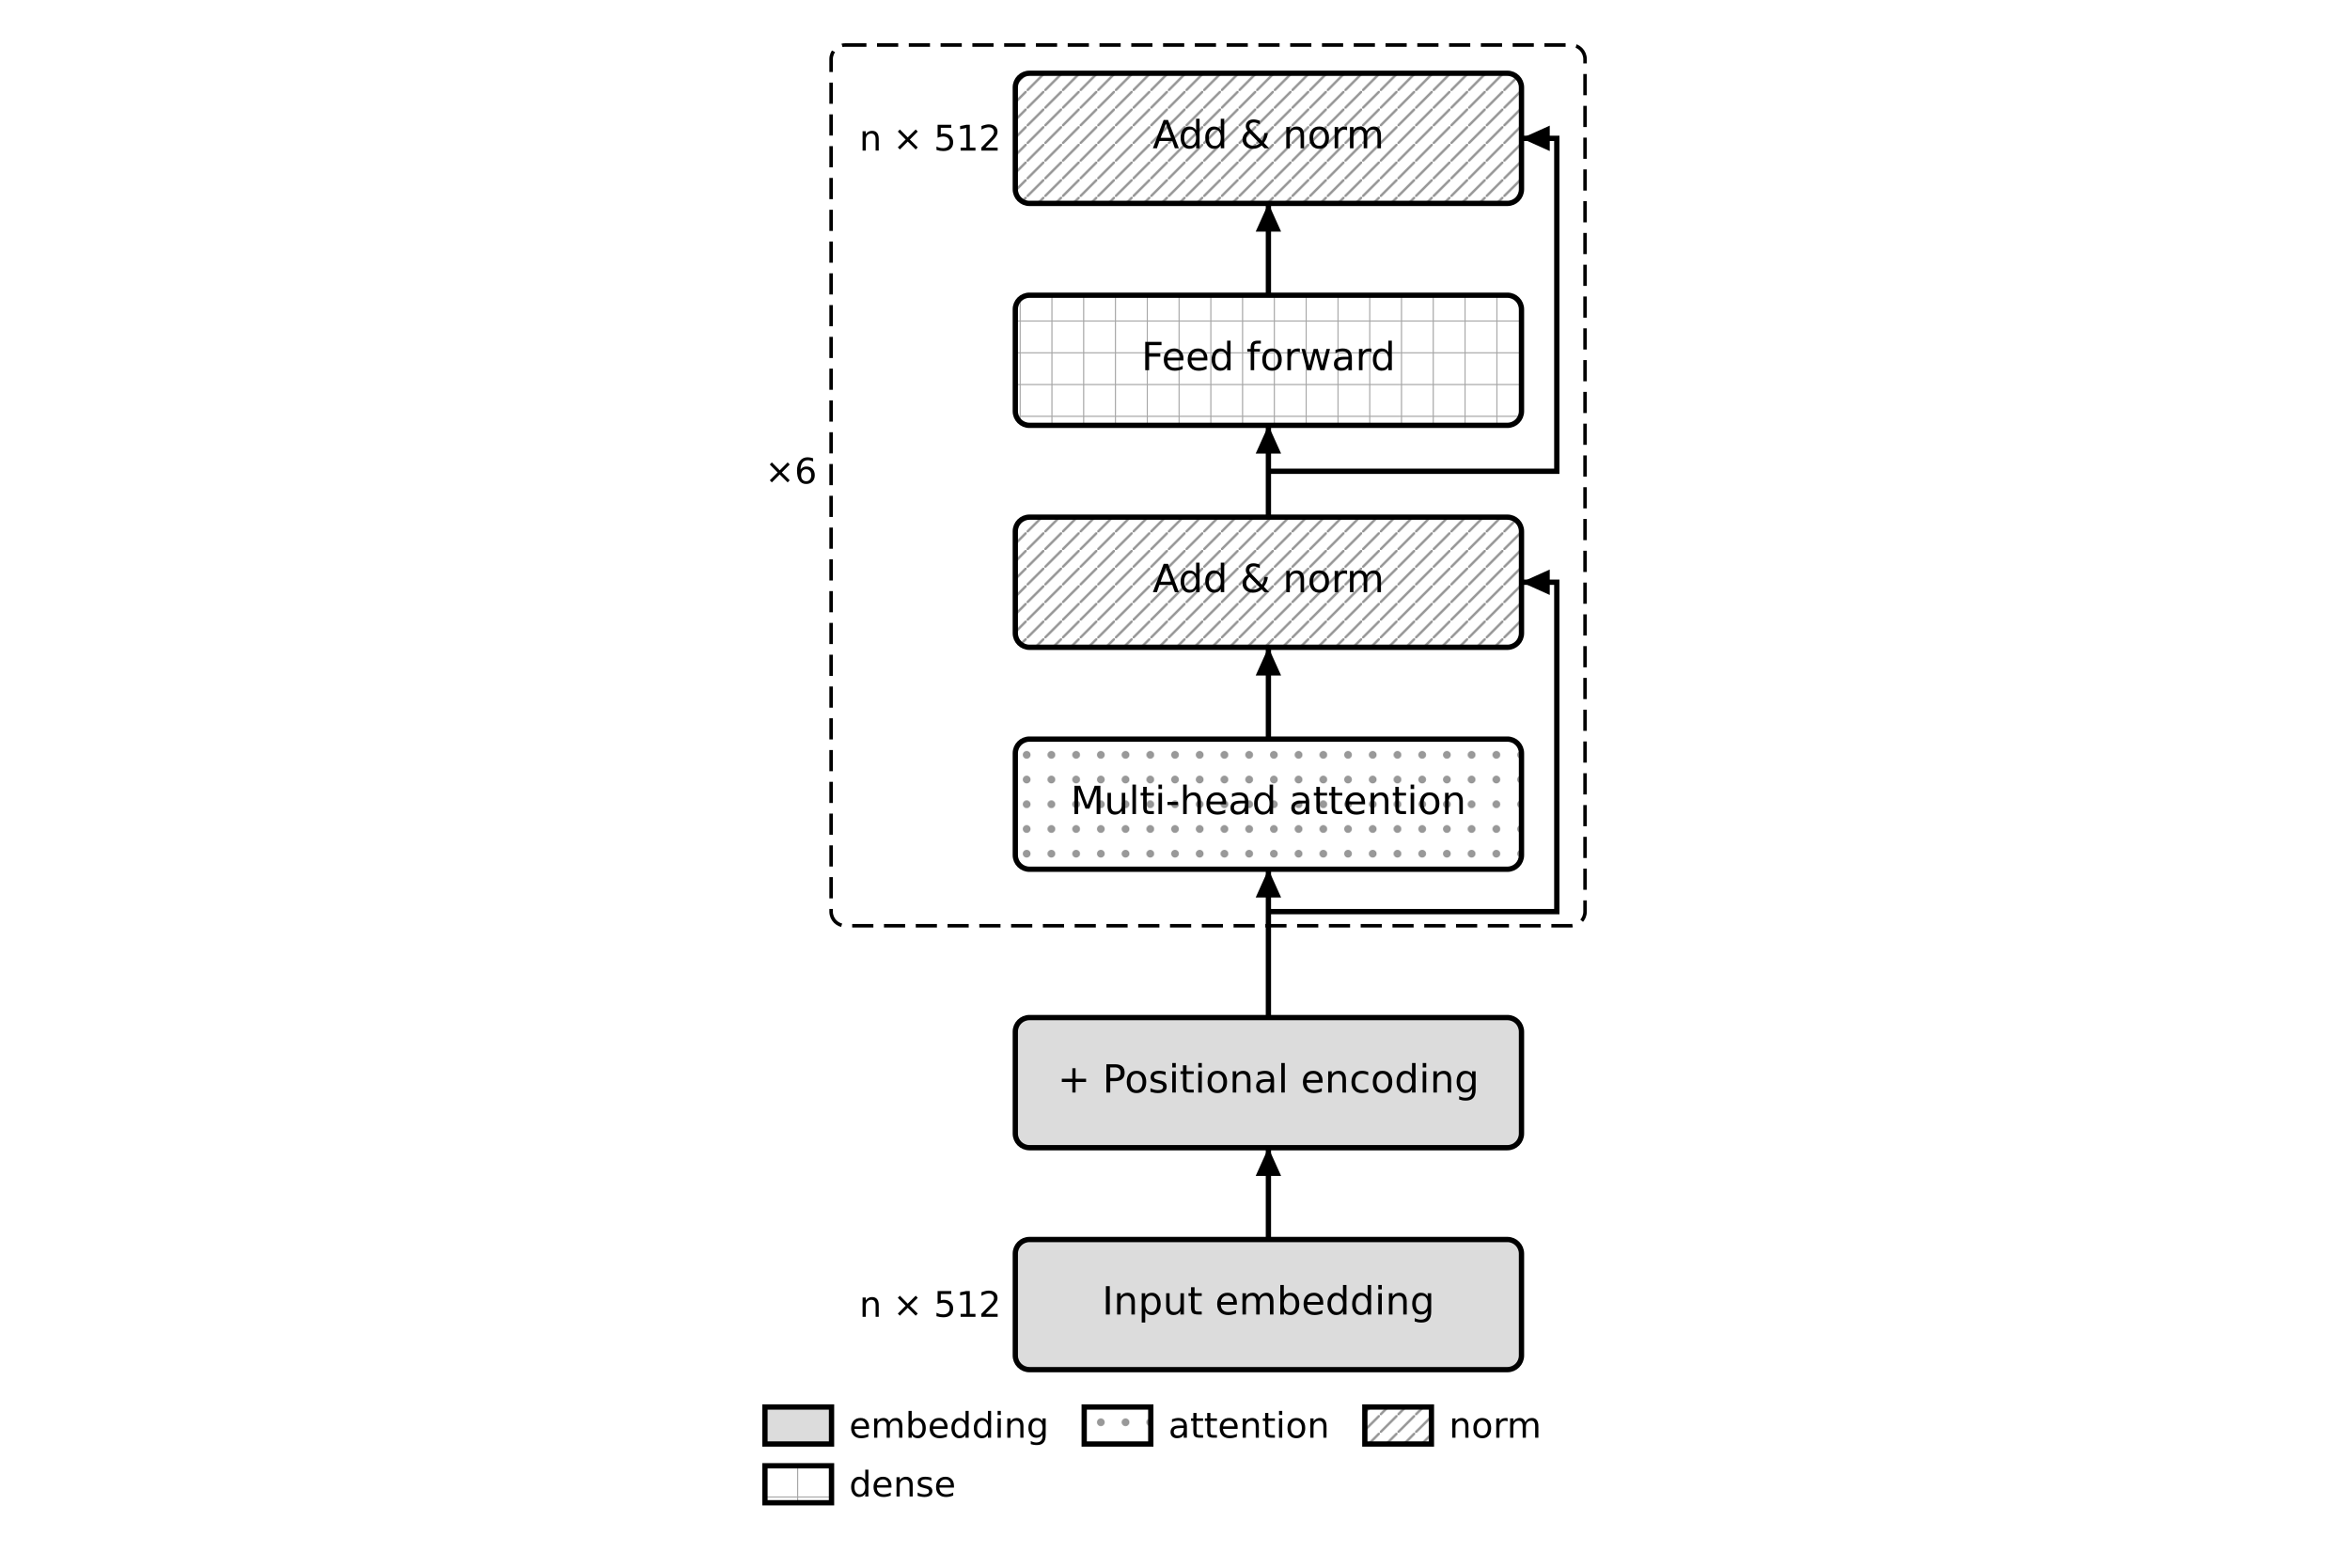
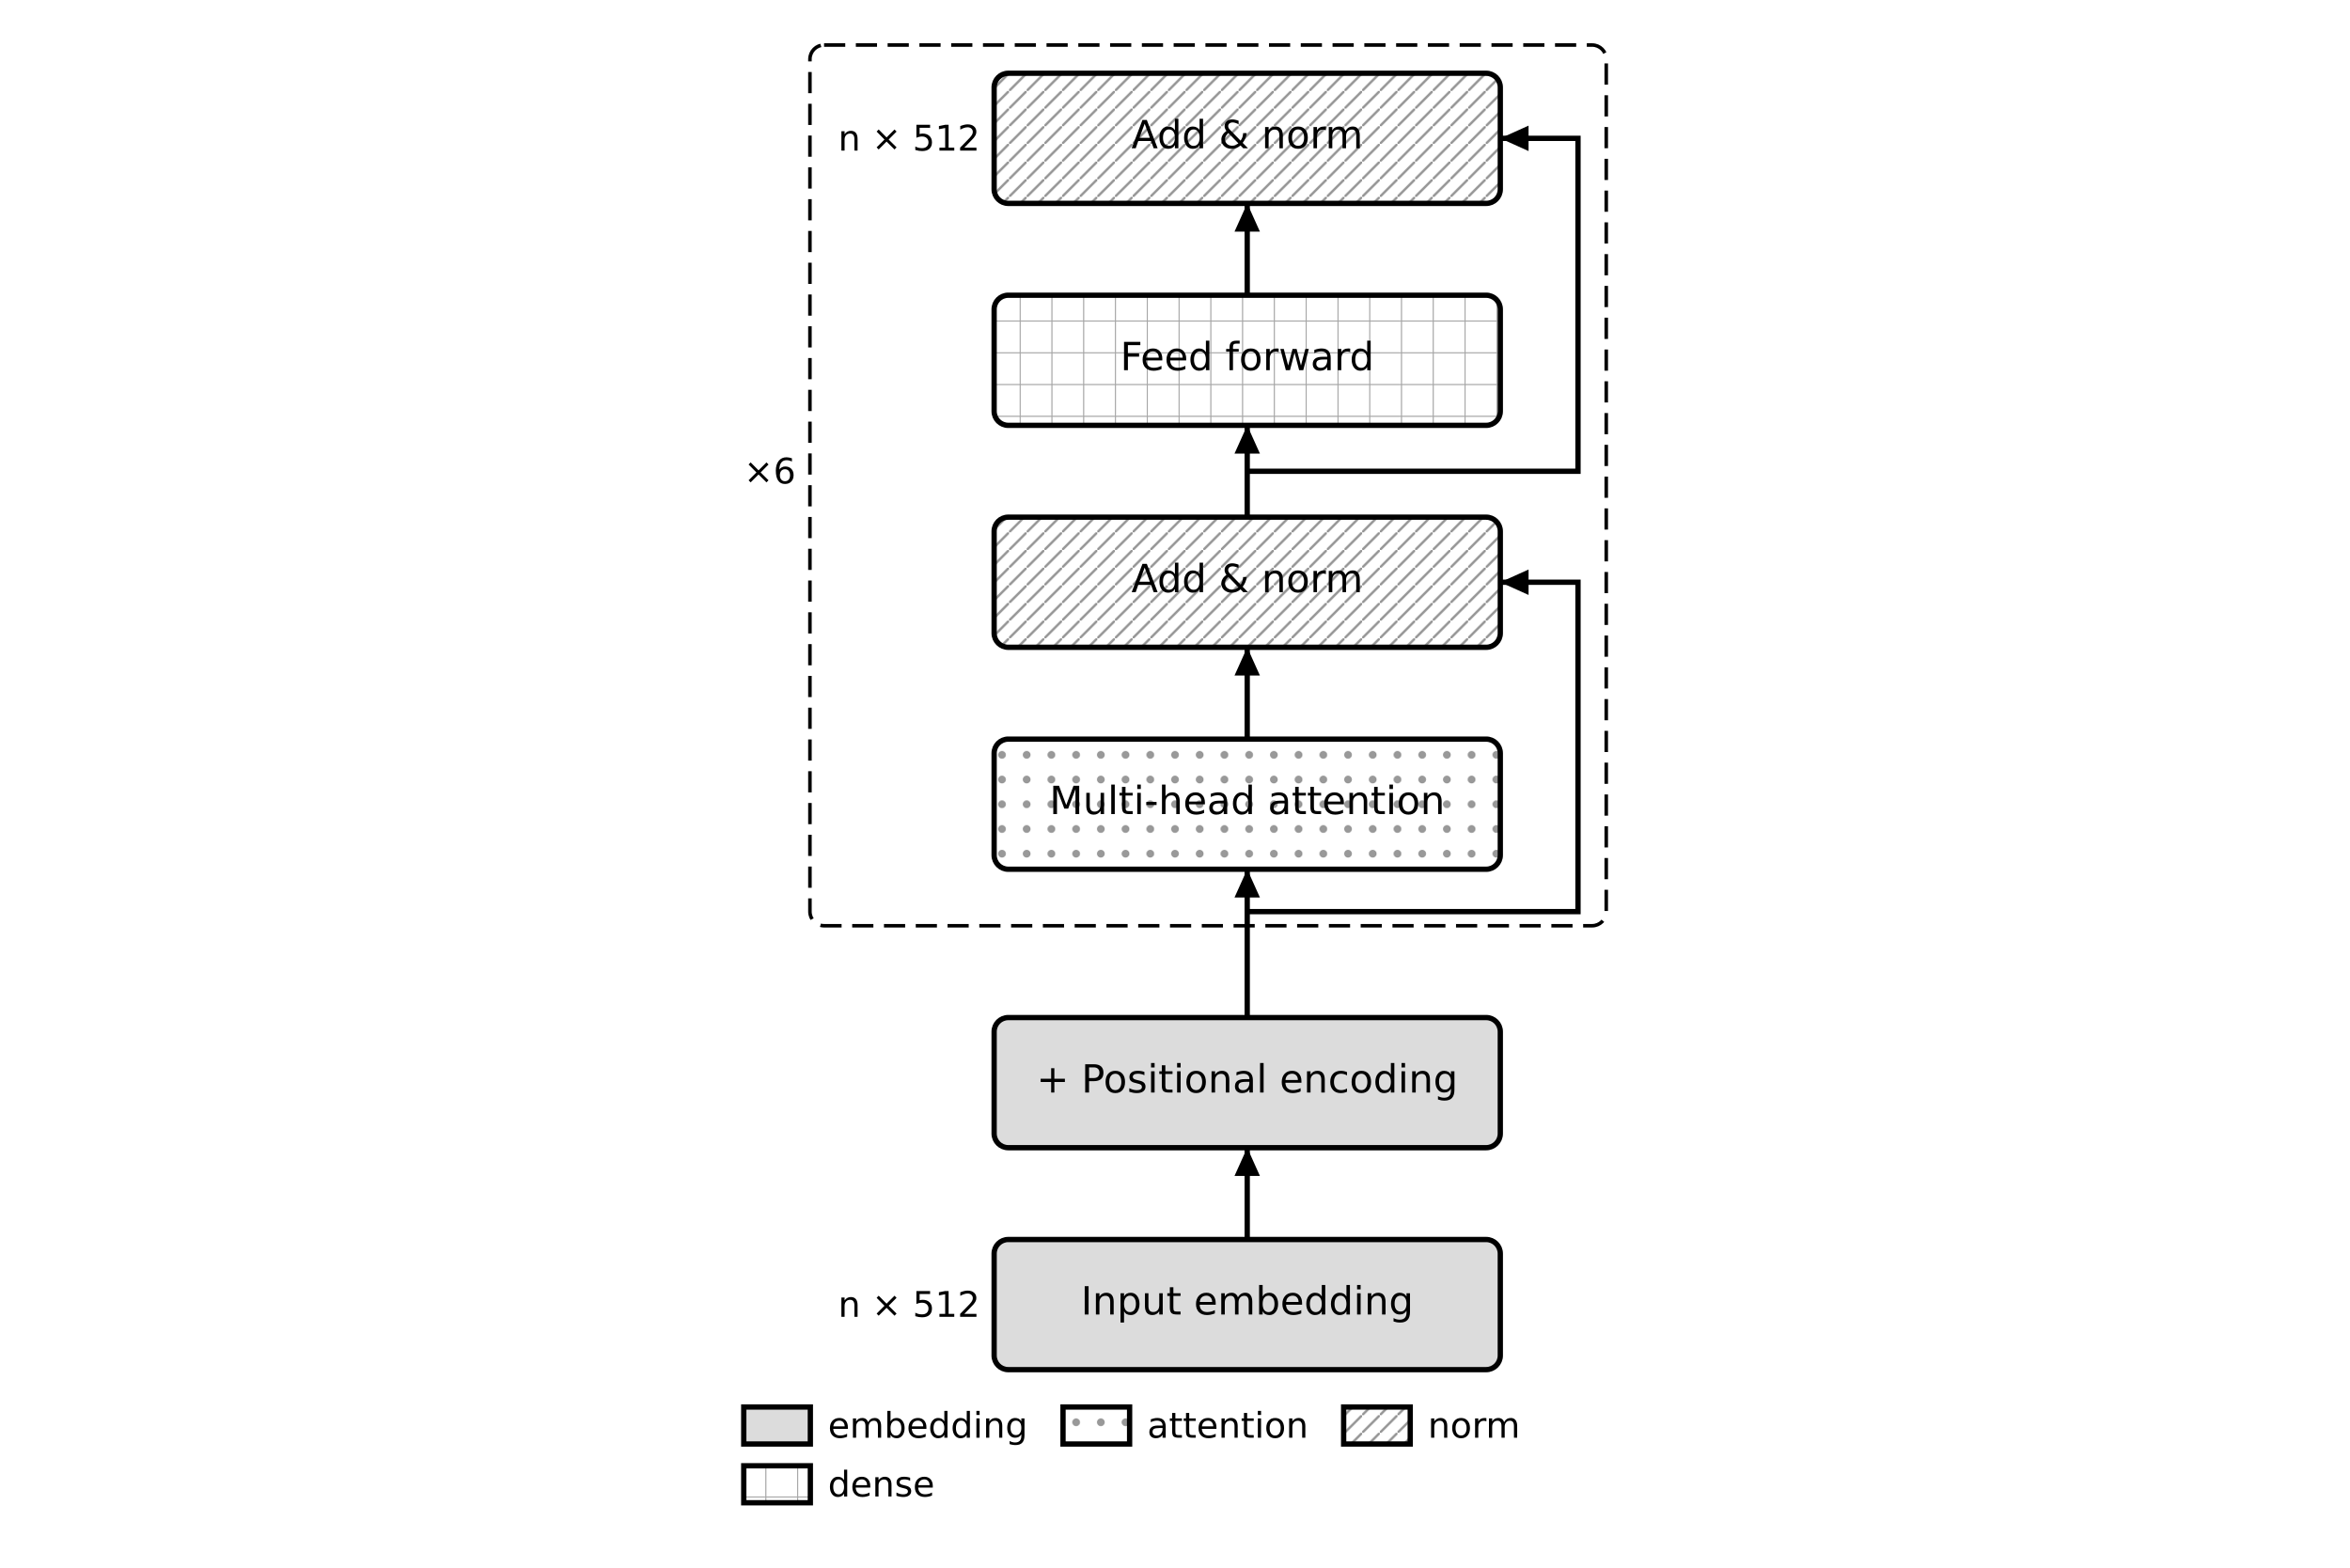
- <svg xmlns="http://www.w3.org/2000/svg" viewBox="-0.75 -0.75 665.5 443.881" role="img" aria-labelledby="ds775300e4f9-title ds775300e4f9-desc">
+ <svg xmlns="http://www.w3.org/2000/svg" viewBox="-0.75 -0.75 665.5 443.881" role="img" aria-labelledby="dse980c5a461-title dse980c5a461-desc">
  <defs>
-     <pattern id="ds775300e4f9-dots" width="7" height="7" patternUnits="userSpaceOnUse">
+     <pattern id="dse980c5a461-dots" width="7" height="7" patternUnits="userSpaceOnUse">
      <circle cx="3" cy="3" r="1.1" fill="currentColor" fill-opacity="0.4" />
    </pattern>
-     <pattern id="ds775300e4f9-grid" width="9" height="9" patternUnits="userSpaceOnUse">
+     <pattern id="dse980c5a461-grid" width="9" height="9" patternUnits="userSpaceOnUse">
      <path d="M 0 0 L 0 9 M 0 0 L 9 0" stroke="currentColor" stroke-width="0.6" stroke-opacity="0.35" />
    </pattern>
-     <pattern id="ds775300e4f9-hatch" width="5" height="5" patternUnits="userSpaceOnUse">
+     <pattern id="dse980c5a461-hatch" width="5" height="5" patternUnits="userSpaceOnUse">
      <path d="M 0 5 L 5 0" stroke="currentColor" stroke-width="0.7" stroke-opacity="0.4" />
    </pattern>
  </defs>
-   <rect x="234.617" y="12" width="213.507" height="249.4" rx="4" fill="none" stroke="currentColor" stroke-width="1" stroke-dasharray="6 3" />
-   <path d="M 358.451 350.25 L 358.451 324.25" fill="none" stroke="currentColor" stroke-width="1.5" />
-   <polygon points="358.451,324.25 362.051,332.25 354.851,332.25" fill="currentColor" stroke="none" />
-   <path d="M 358.451 287.4 L 358.451 245.4" fill="none" stroke="currentColor" stroke-width="1.5" />
-   <polygon points="358.451,245.4 362.051,253.4 354.851,253.4" fill="currentColor" stroke="none" />
-   <path d="M 358.451 208.55 L 358.451 182.55" fill="none" stroke="currentColor" stroke-width="1.5" />
-   <polygon points="358.451,182.55 362.051,190.55 354.851,190.55" fill="currentColor" stroke="none" />
-   <path d="M 358.451 145.7 L 358.451 119.7" fill="none" stroke="currentColor" stroke-width="1.5" />
-   <polygon points="358.451,119.7 362.051,127.7 354.851,127.7" fill="currentColor" stroke="none" />
-   <path d="M 358.451 82.85 L 358.451 56.85" fill="none" stroke="currentColor" stroke-width="1.5" />
-   <polygon points="358.451,56.85 362.051,64.85 354.851,64.85" fill="currentColor" stroke="none" />
-   <path d="M 358.451 257.4 L 440.124 257.4 L 440.124 164.125 L 430.124 164.125" fill="none" stroke="currentColor" stroke-width="1.5" />
-   <polygon points="430.124,164.125 438.124,160.525 438.124,167.725" fill="currentColor" stroke="none" />
-   <path d="M 358.451 132.7 L 440.124 132.7 L 440.124 38.425 L 430.124 38.425" fill="none" stroke="currentColor" stroke-width="1.5" />
-   <polygon points="430.124,38.425 438.124,34.825 438.124,42.025" fill="currentColor" stroke="none" />
-   <rect x="286.778" y="350.25" width="143.346" height="36.85" rx="4" fill="currentColor" fill-opacity="0.14" stroke="currentColor" stroke-width="1.5" />
-   <text x="358.451" y="371.483" font-family="'DejaVu Sans', sans-serif" font-size="11" fill="currentColor" text-anchor="middle">
+   <rect x="228.617" y="12" width="225.507" height="249.4" rx="4" fill="none" stroke="currentColor" stroke-width="1" stroke-dasharray="6 3" />
+   <path d="M 352.451 350.25 L 352.451 324.25" fill="none" stroke="currentColor" stroke-width="1.5" />
+   <polygon points="352.451,324.25 356.051,332.25 348.851,332.25" fill="currentColor" stroke="none" />
+   <path d="M 352.451 287.4 L 352.451 245.4" fill="none" stroke="currentColor" stroke-width="1.5" />
+   <polygon points="352.451,245.4 356.051,253.4 348.851,253.4" fill="currentColor" stroke="none" />
+   <path d="M 352.451 208.55 L 352.451 182.55" fill="none" stroke="currentColor" stroke-width="1.5" />
+   <polygon points="352.451,182.55 356.051,190.55 348.851,190.55" fill="currentColor" stroke="none" />
+   <path d="M 352.451 145.7 L 352.451 119.7" fill="none" stroke="currentColor" stroke-width="1.5" />
+   <polygon points="352.451,119.7 356.051,127.7 348.851,127.7" fill="currentColor" stroke="none" />
+   <path d="M 352.451 82.85 L 352.451 56.85" fill="none" stroke="currentColor" stroke-width="1.5" />
+   <polygon points="352.451,56.85 356.051,64.85 348.851,64.85" fill="currentColor" stroke="none" />
+   <path d="M 352.451 257.4 L 446.124 257.4 L 446.124 164.125 L 424.124 164.125" fill="none" stroke="currentColor" stroke-width="1.5" />
+   <polygon points="424.124,164.125 432.124,160.525 432.124,167.725" fill="currentColor" stroke="none" />
+   <path d="M 352.451 132.7 L 446.124 132.7 L 446.124 38.425 L 424.124 38.425" fill="none" stroke="currentColor" stroke-width="1.5" />
+   <polygon points="424.124,38.425 432.124,34.825 432.124,42.025" fill="currentColor" stroke="none" />
+   <rect x="280.778" y="350.25" width="143.346" height="36.85" rx="4" fill="currentColor" fill-opacity="0.14" stroke="currentColor" stroke-width="1.5" />
+   <text x="352.451" y="371.483" font-family="'DejaVu Sans', sans-serif" font-size="11" fill="currentColor" text-anchor="middle">
    <tspan>Input embedding</tspan>
  </text>
-   <rect x="286.778" y="287.4" width="143.346" height="36.85" rx="4" fill="currentColor" fill-opacity="0.14" stroke="currentColor" stroke-width="1.5" />
-   <text x="358.451" y="308.633" font-family="'DejaVu Sans', sans-serif" font-size="11" fill="currentColor" text-anchor="middle">
+   <rect x="280.778" y="287.4" width="143.346" height="36.85" rx="4" fill="currentColor" fill-opacity="0.14" stroke="currentColor" stroke-width="1.5" />
+   <text x="352.451" y="308.633" font-family="'DejaVu Sans', sans-serif" font-size="11" fill="currentColor" text-anchor="middle">
    <tspan>+ Positional encoding</tspan>
  </text>
-   <rect x="286.778" y="208.55" width="143.346" height="36.85" rx="4" fill="url(#ds775300e4f9-dots)" stroke="currentColor" stroke-width="1.5" />
-   <text x="358.451" y="229.783" font-family="'DejaVu Sans', sans-serif" font-size="11" fill="currentColor" text-anchor="middle">
+   <rect x="280.778" y="208.55" width="143.346" height="36.85" rx="4" fill="url(#dse980c5a461-dots)" stroke="currentColor" stroke-width="1.5" />
+   <text x="352.451" y="229.783" font-family="'DejaVu Sans', sans-serif" font-size="11" fill="currentColor" text-anchor="middle">
    <tspan>Multi-head attention</tspan>
  </text>
-   <rect x="286.778" y="145.7" width="143.346" height="36.85" rx="4" fill="url(#ds775300e4f9-hatch)" stroke="currentColor" stroke-width="1.5" />
-   <text x="358.451" y="166.933" font-family="'DejaVu Sans', sans-serif" font-size="11" fill="currentColor" text-anchor="middle">
+   <rect x="280.778" y="145.7" width="143.346" height="36.85" rx="4" fill="url(#dse980c5a461-hatch)" stroke="currentColor" stroke-width="1.5" />
+   <text x="352.451" y="166.933" font-family="'DejaVu Sans', sans-serif" font-size="11" fill="currentColor" text-anchor="middle">
    <tspan>Add &amp; norm</tspan>
  </text>
-   <rect x="286.778" y="82.85" width="143.346" height="36.85" rx="4" fill="url(#ds775300e4f9-grid)" stroke="currentColor" stroke-width="1.5" />
-   <text x="358.451" y="104.083" font-family="'DejaVu Sans', sans-serif" font-size="11" fill="currentColor" text-anchor="middle">
+   <rect x="280.778" y="82.85" width="143.346" height="36.85" rx="4" fill="url(#dse980c5a461-grid)" stroke="currentColor" stroke-width="1.5" />
+   <text x="352.451" y="104.083" font-family="'DejaVu Sans', sans-serif" font-size="11" fill="currentColor" text-anchor="middle">
    <tspan>Feed forward</tspan>
  </text>
-   <rect x="286.778" y="20" width="143.346" height="36.85" rx="4" fill="url(#ds775300e4f9-hatch)" stroke="currentColor" stroke-width="1.5" />
-   <text x="358.451" y="41.233" font-family="'DejaVu Sans', sans-serif" font-size="11" fill="currentColor" text-anchor="middle">
+   <rect x="280.778" y="20" width="143.346" height="36.85" rx="4" fill="url(#dse980c5a461-hatch)" stroke="currentColor" stroke-width="1.5" />
+   <text x="352.451" y="41.233" font-family="'DejaVu Sans', sans-serif" font-size="11" fill="currentColor" text-anchor="middle">
    <tspan>Add &amp; norm</tspan>
  </text>
-   <text x="282.778" y="372.137" font-family="'DejaVu Sans', sans-serif" font-size="10" fill="currentColor" text-anchor="end">n × 512</text>
-   <text x="282.778" y="41.887" font-family="'DejaVu Sans', sans-serif" font-size="10" fill="currentColor" text-anchor="end">n × 512</text>
-   <text x="230.617" y="136.162" font-family="'DejaVu Sans', sans-serif" font-size="10" fill="currentColor" text-anchor="end">×6</text>
-   <polygon points="215.876,397.682 234.734,397.682 234.734,408.159 215.876,408.159" fill="currentColor" fill-opacity="0.14" stroke="currentColor" stroke-width="1.5" />
-   <text x="239.734" y="406.382" font-family="'DejaVu Sans', sans-serif" font-size="10" fill="currentColor">embedding</text>
-   <polygon points="306.287,397.682 325.144,397.682 325.144,408.159 306.287,408.159" fill="url(#ds775300e4f9-dots)" stroke="currentColor" stroke-width="1.5" />
-   <text x="330.144" y="406.382" font-family="'DejaVu Sans', sans-serif" font-size="10" fill="currentColor">attention</text>
-   <polygon points="385.76,397.682 404.617,397.682 404.617,408.159 385.76,408.159" fill="url(#ds775300e4f9-hatch)" stroke="currentColor" stroke-width="1.5" />
-   <text x="409.617" y="406.382" font-family="'DejaVu Sans', sans-serif" font-size="10" fill="currentColor">norm</text>
-   <polygon points="215.876,414.323 234.734,414.323 234.734,424.799 215.876,424.799" fill="url(#ds775300e4f9-grid)" stroke="currentColor" stroke-width="1.5" />
-   <text x="239.734" y="423.023" font-family="'DejaVu Sans', sans-serif" font-size="10" fill="currentColor">dense</text>
+   <text x="276.778" y="372.137" font-family="'DejaVu Sans', sans-serif" font-size="10" fill="currentColor" text-anchor="end">n × 512</text>
+   <text x="276.778" y="41.887" font-family="'DejaVu Sans', sans-serif" font-size="10" fill="currentColor" text-anchor="end">n × 512</text>
+   <text x="224.617" y="136.162" font-family="'DejaVu Sans', sans-serif" font-size="10" fill="currentColor" text-anchor="end">×6</text>
+   <polygon points="209.876,397.682 228.734,397.682 228.734,408.159 209.876,408.159" fill="currentColor" fill-opacity="0.14" stroke="currentColor" stroke-width="1.5" />
+   <text x="233.734" y="406.382" font-family="'DejaVu Sans', sans-serif" font-size="10" fill="currentColor">embedding</text>
+   <polygon points="300.287,397.682 319.144,397.682 319.144,408.159 300.287,408.159" fill="url(#dse980c5a461-dots)" stroke="currentColor" stroke-width="1.5" />
+   <text x="324.144" y="406.382" font-family="'DejaVu Sans', sans-serif" font-size="10" fill="currentColor">attention</text>
+   <polygon points="379.76,397.682 398.617,397.682 398.617,408.159 379.76,408.159" fill="url(#dse980c5a461-hatch)" stroke="currentColor" stroke-width="1.5" />
+   <text x="403.617" y="406.382" font-family="'DejaVu Sans', sans-serif" font-size="10" fill="currentColor">norm</text>
+   <polygon points="209.876,414.323 228.734,414.323 228.734,424.799 209.876,424.799" fill="url(#dse980c5a461-grid)" stroke="currentColor" stroke-width="1.5" />
+   <text x="233.734" y="423.023" font-family="'DejaVu Sans', sans-serif" font-size="10" fill="currentColor">dense</text>
</svg>
